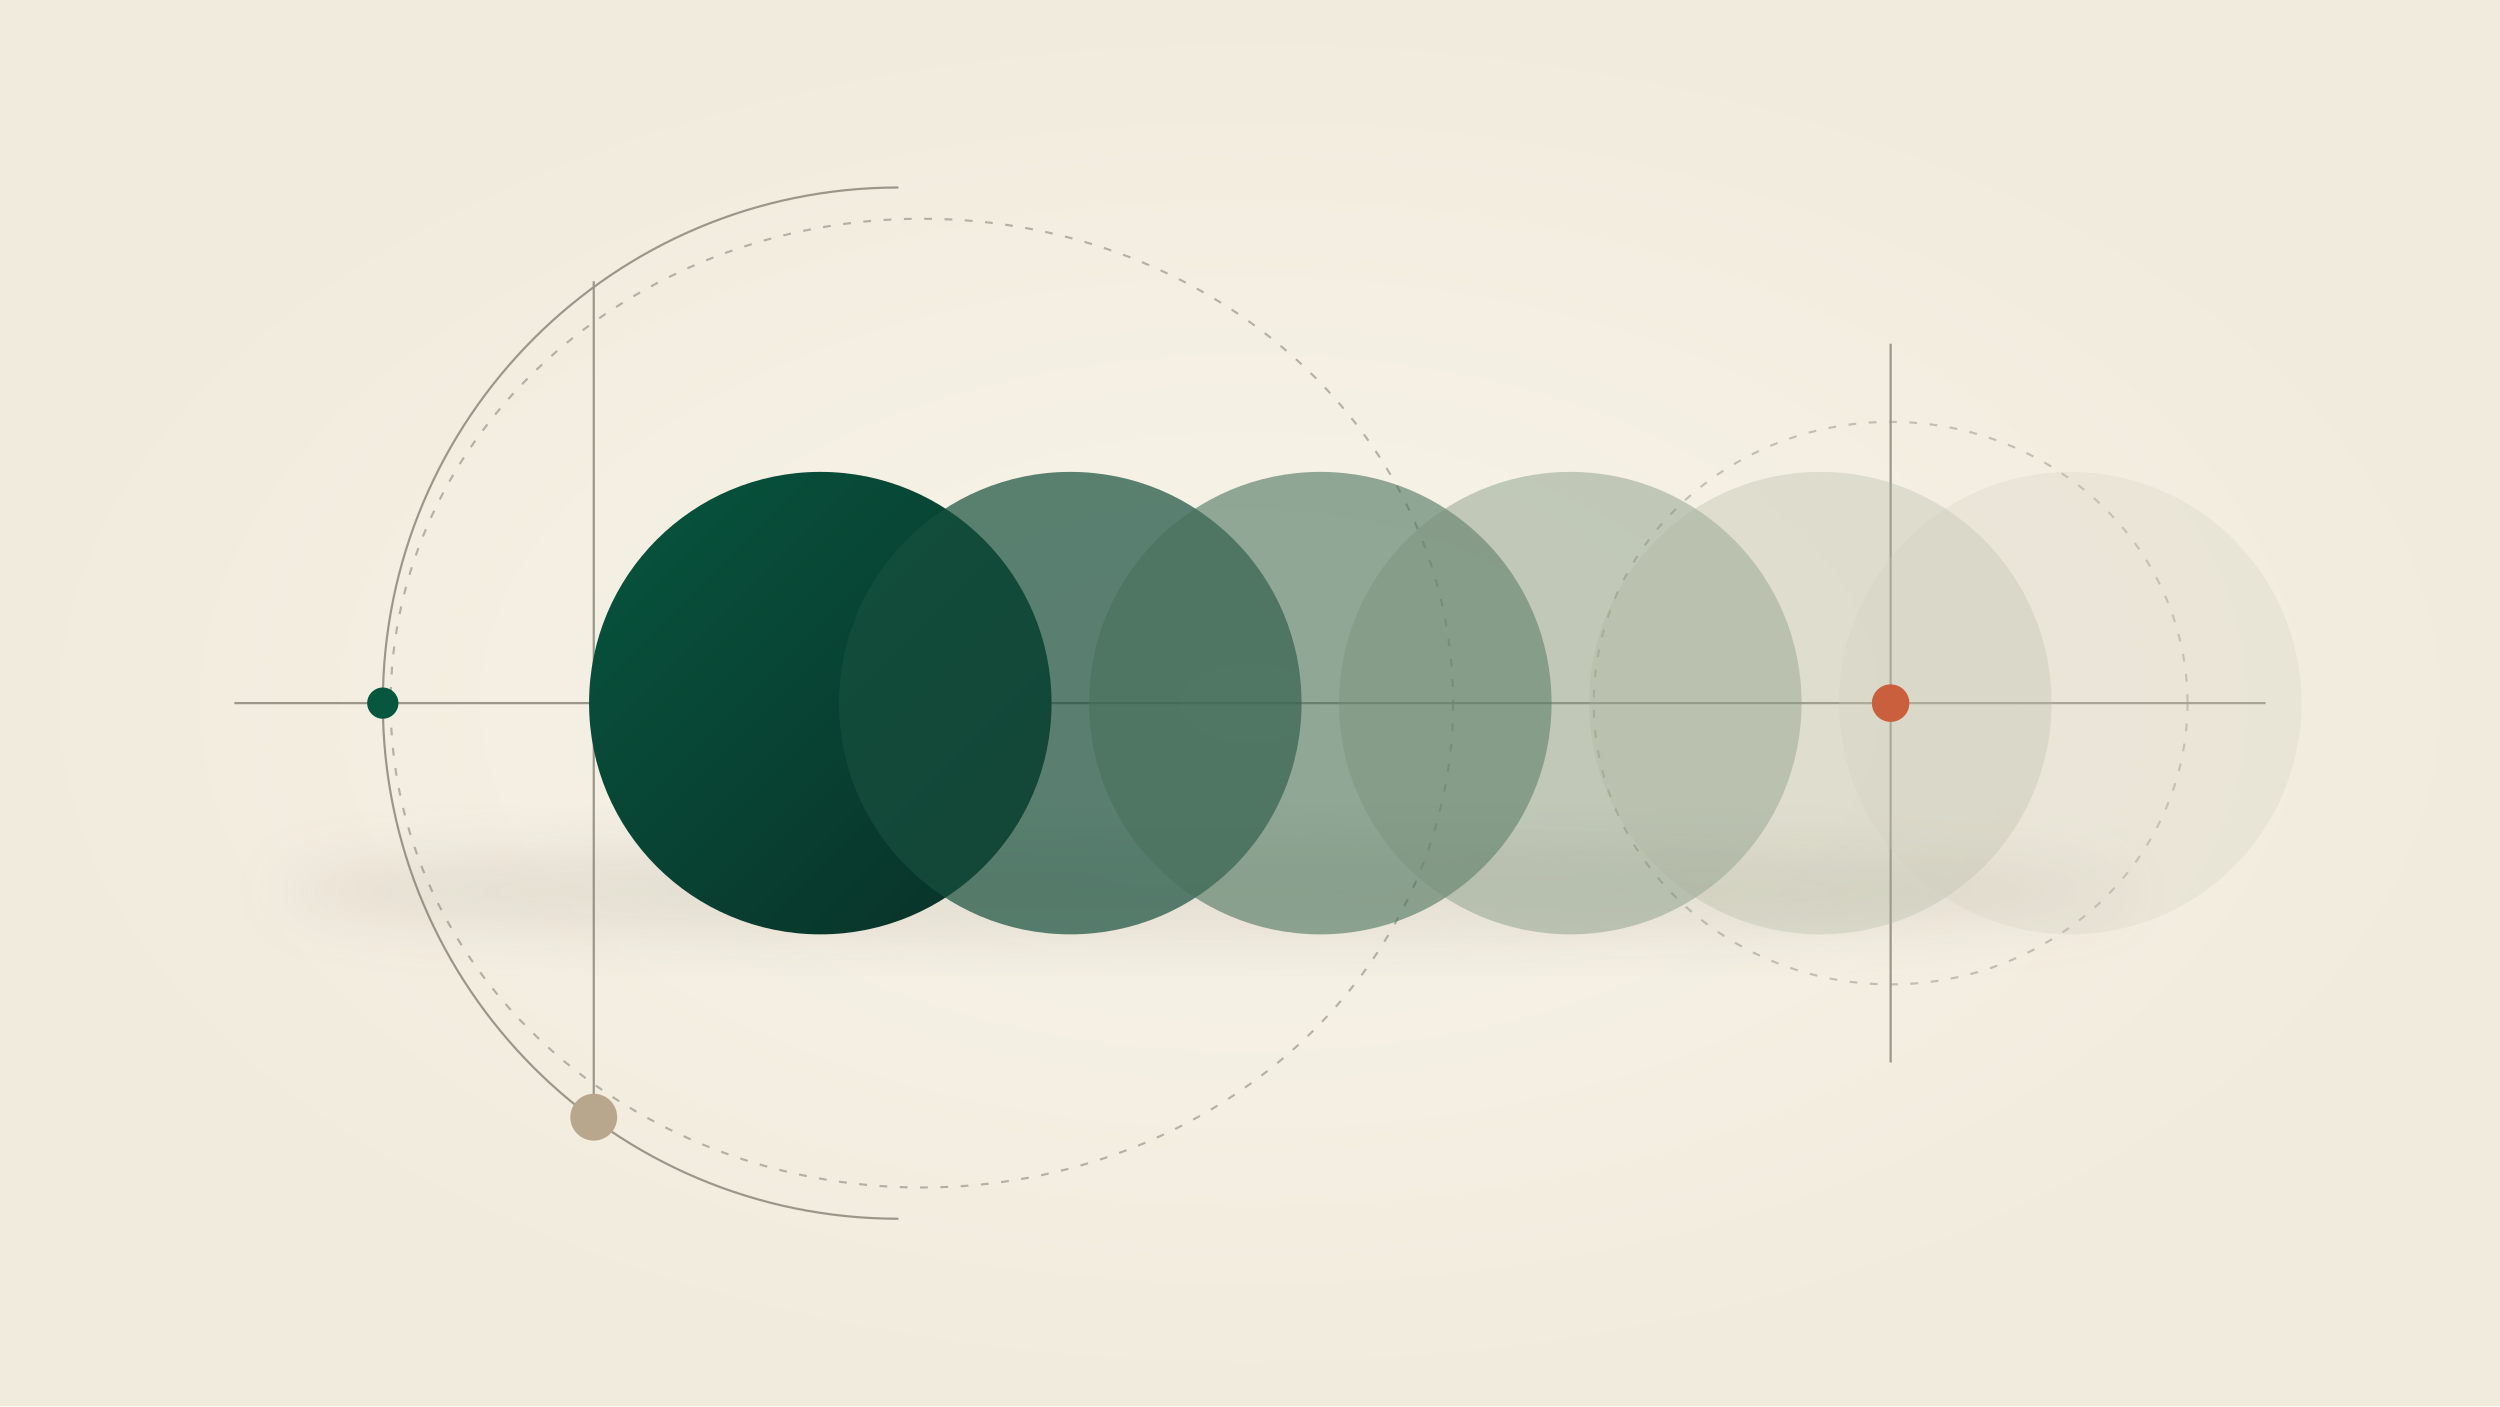
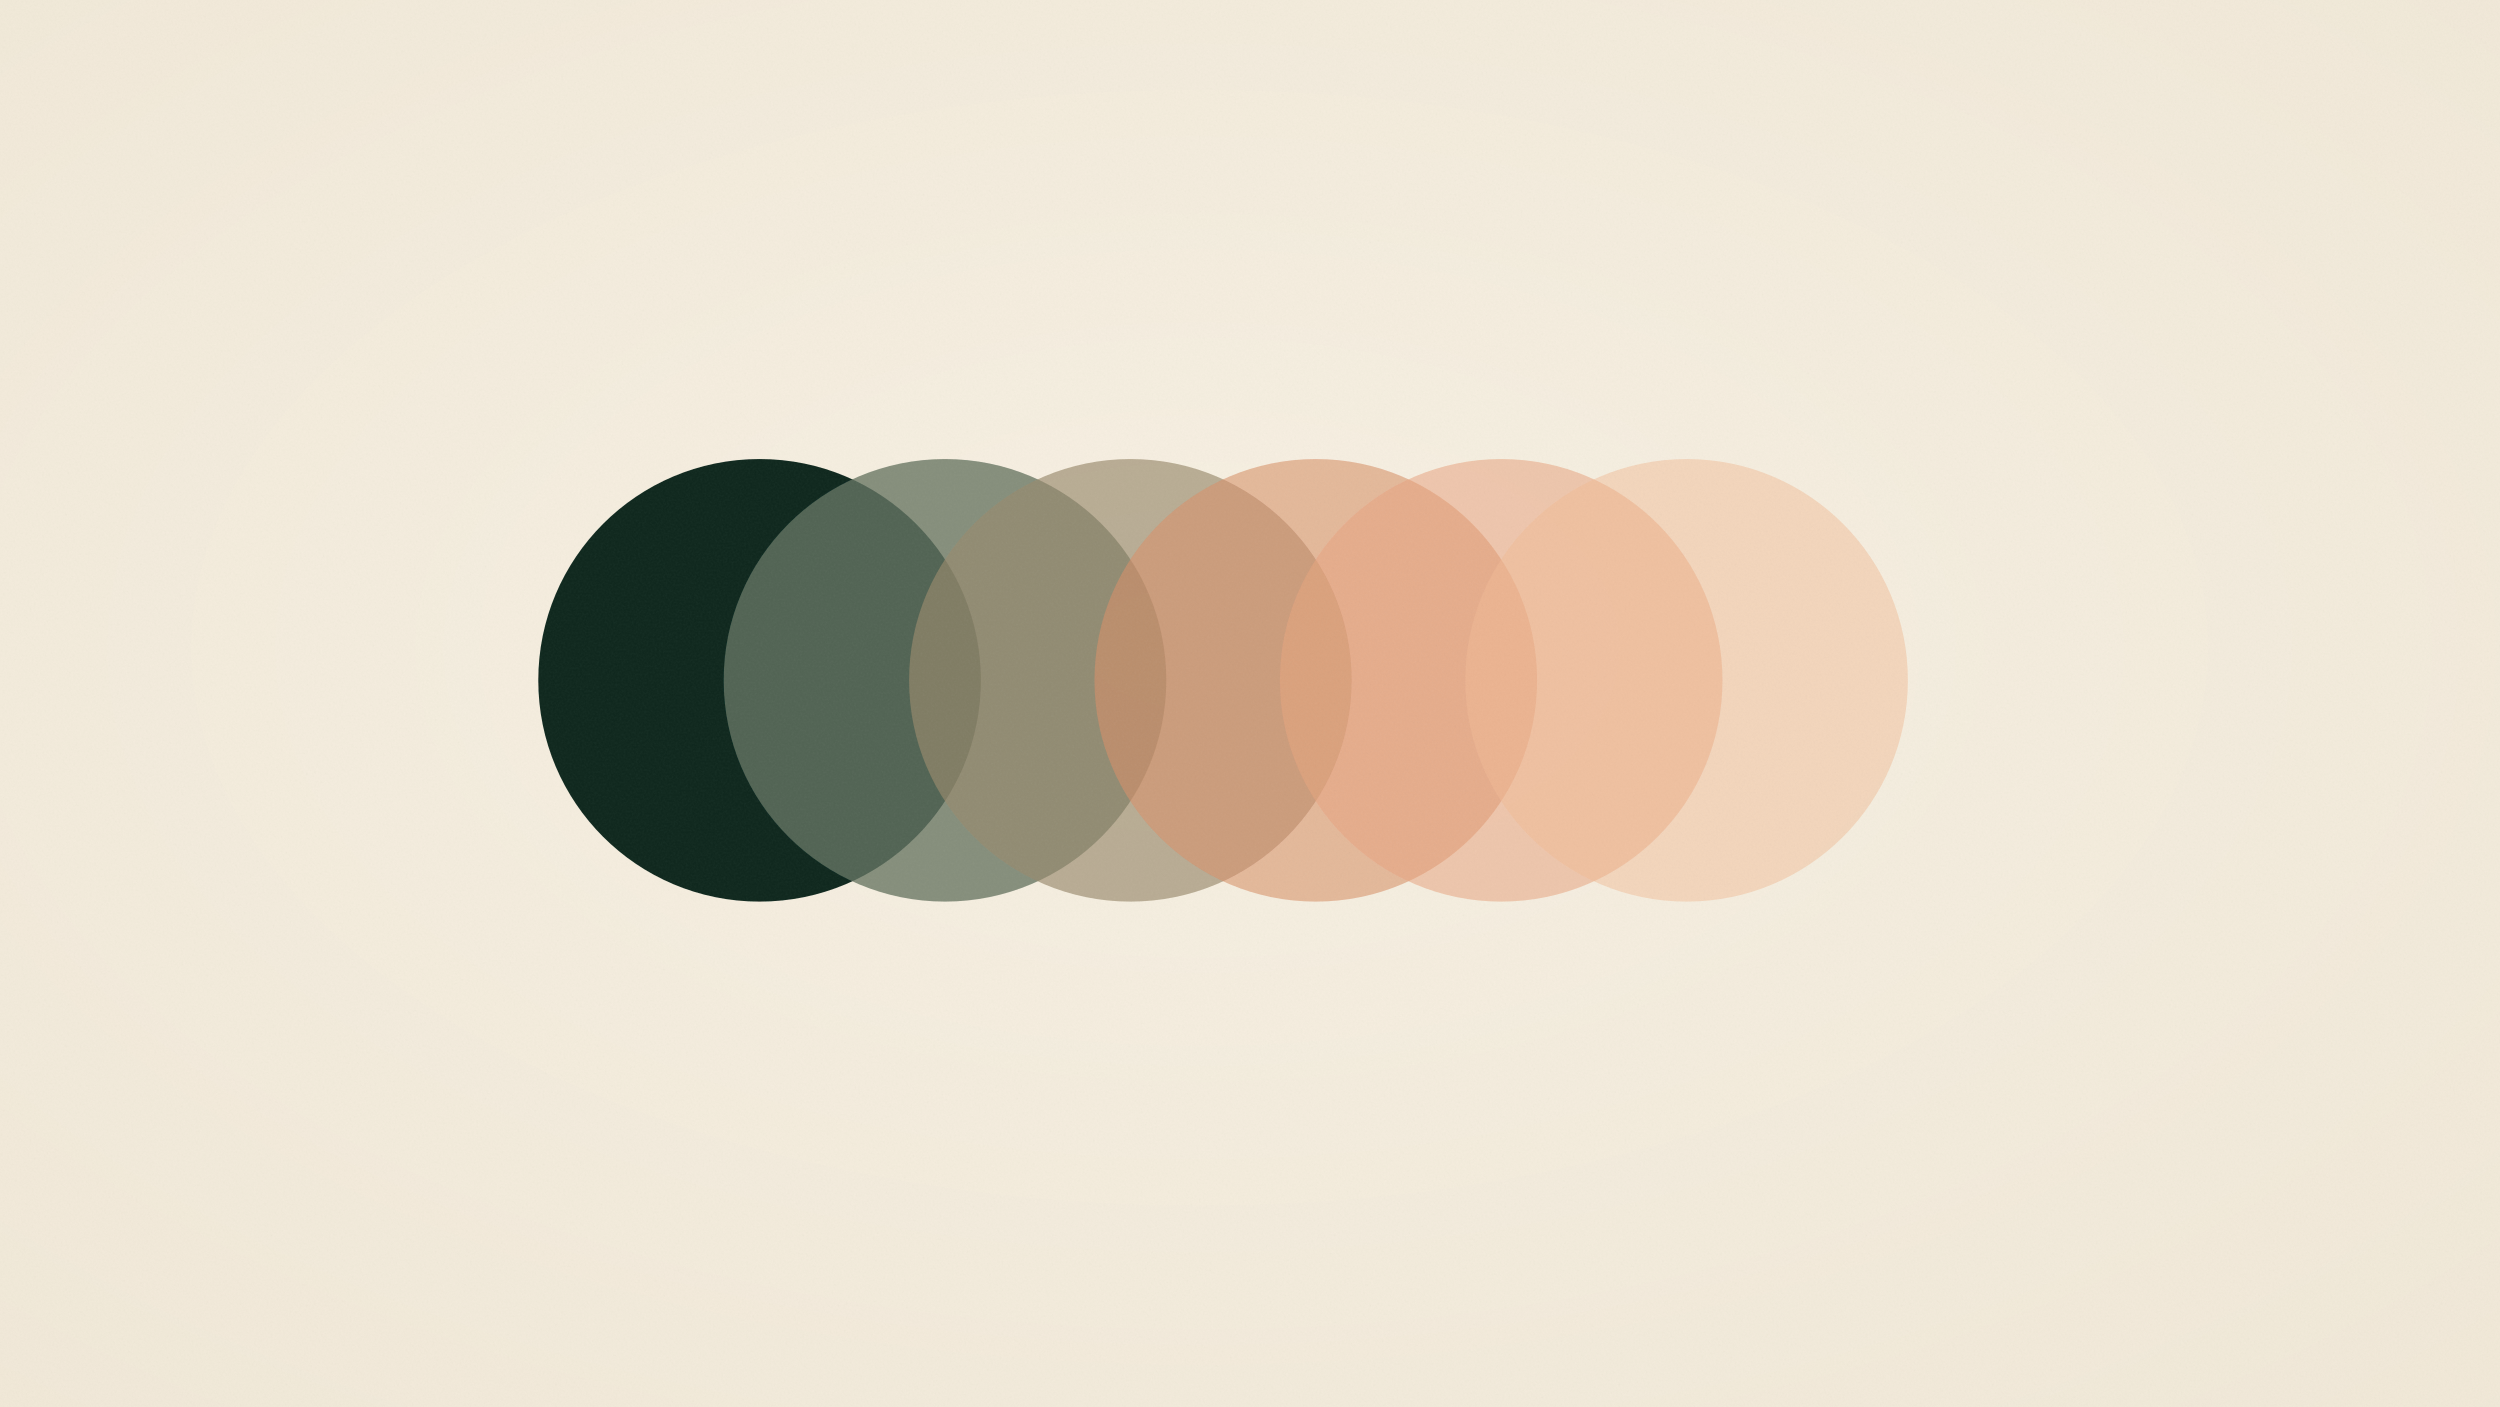
- <svg xmlns="http://www.w3.org/2000/svg" viewBox="0 0 1600 900" role="img" aria-labelledby="title desc">
+ <svg xmlns="http://www.w3.org/2000/svg" viewBox="0 0 1672 941" role="img" aria-labelledby="title desc">
  <defs>
-     <radialGradient id="paper">
-       <stop stop-color="#F8F4E9" />
-       <stop offset="1" stop-color="#F1EBDD" />
+     <radialGradient id="paper" cx="48%" cy="46%" r="80%">
+       <stop offset="0" stop-color="#F7F0E2" />
+       <stop offset="1" stop-color="#F0E7D6" />
    </radialGradient>
-     <linearGradient id="green" x1="0" y1="0" x2="1" y2="1">
-       <stop stop-color="#07563E" />
-       <stop offset="1" stop-color="#092F27" />
-     </linearGradient>
-     <filter id="shadow" x="-30%" y="-30%" width="160%" height="160%">
-       <feGaussianBlur stdDeviation="18" />
+     <filter id="grain">
+       <feTurbulence type="fractalNoise" baseFrequency=".72" numOctaves="2" seed="8" stitchTiles="stitch" />
+       <feColorMatrix type="saturate" values="0" />
+       <feComponentTransfer>
+         <feFuncA type="table" tableValues="0 .13" />
+       </feComponentTransfer>
+     </filter>
+     <filter id="softEdge" x="-8%" y="-8%" width="116%" height="116%">
+       <feGaussianBlur stdDeviation=".35" />
    </filter>
  </defs>
-   <rect width="1600" height="900" fill="url(#paper)" />
-   <g fill="none" stroke="#817D70" stroke-width="1.4" opacity=".78">
-     <path d="M150 450H1450" />
-     <path d="M380 180V715" />
-     <path d="M1210 220V680" />
-     <ellipse cx="590" cy="450" rx="340" ry="310" stroke-dasharray="5 8" opacity=".7" />
-     <ellipse cx="1210" cy="450" rx="190" ry="180" stroke-dasharray="5 8" opacity=".55" />
-     <path d="M245 450a330 330 0 0 1 330-330" />
-     <path d="M245 450a330 330 0 0 0 330 330" />
+   <rect width="1672" height="941" fill="url(#paper)" />
+   <g filter="url(#softEdge)">
+     <circle cx="508" cy="455" r="148" fill="#09271F" />
+     <circle cx="632" cy="455" r="148" fill="#657461" fill-opacity=".78" />
+     <circle cx="756" cy="455" r="148" fill="#97886C" fill-opacity=".66" />
+     <circle cx="880" cy="455" r="148" fill="#D78F68" fill-opacity=".58" />
+     <circle cx="1004" cy="455" r="148" fill="#E7A47E" fill-opacity=".54" />
+     <circle cx="1128" cy="455" r="148" fill="#F0B995" fill-opacity=".48" />
  </g>
-   <ellipse cx="770" cy="570" rx="590" ry="34" fill="#746F61" opacity=".13" filter="url(#shadow)" />
-   <g>
-     <circle cx="525" cy="450" r="148" fill="url(#green)" />
-     <circle cx="685" cy="450" r="148" fill="#174F3D" opacity=".70" />
-     <circle cx="845" cy="450" r="148" fill="#47705A" opacity=".58" />
-     <circle cx="1005" cy="450" r="148" fill="#78907A" opacity=".42" />
-     <circle cx="1165" cy="450" r="148" fill="#AAB29A" opacity=".30" />
-     <circle cx="1325" cy="450" r="148" fill="#D0CDBB" opacity=".25" />
-   </g>
-   <g>
-     <circle cx="245" cy="450" r="10" fill="#07563E" />
-     <circle cx="380" cy="715" r="15" fill="#B8A78C" />
-     <circle cx="1210" cy="450" r="12" fill="#C95F3C" />
-   </g>
+   <rect width="1672" height="941" filter="url(#grain)" opacity=".42" />
</svg>
